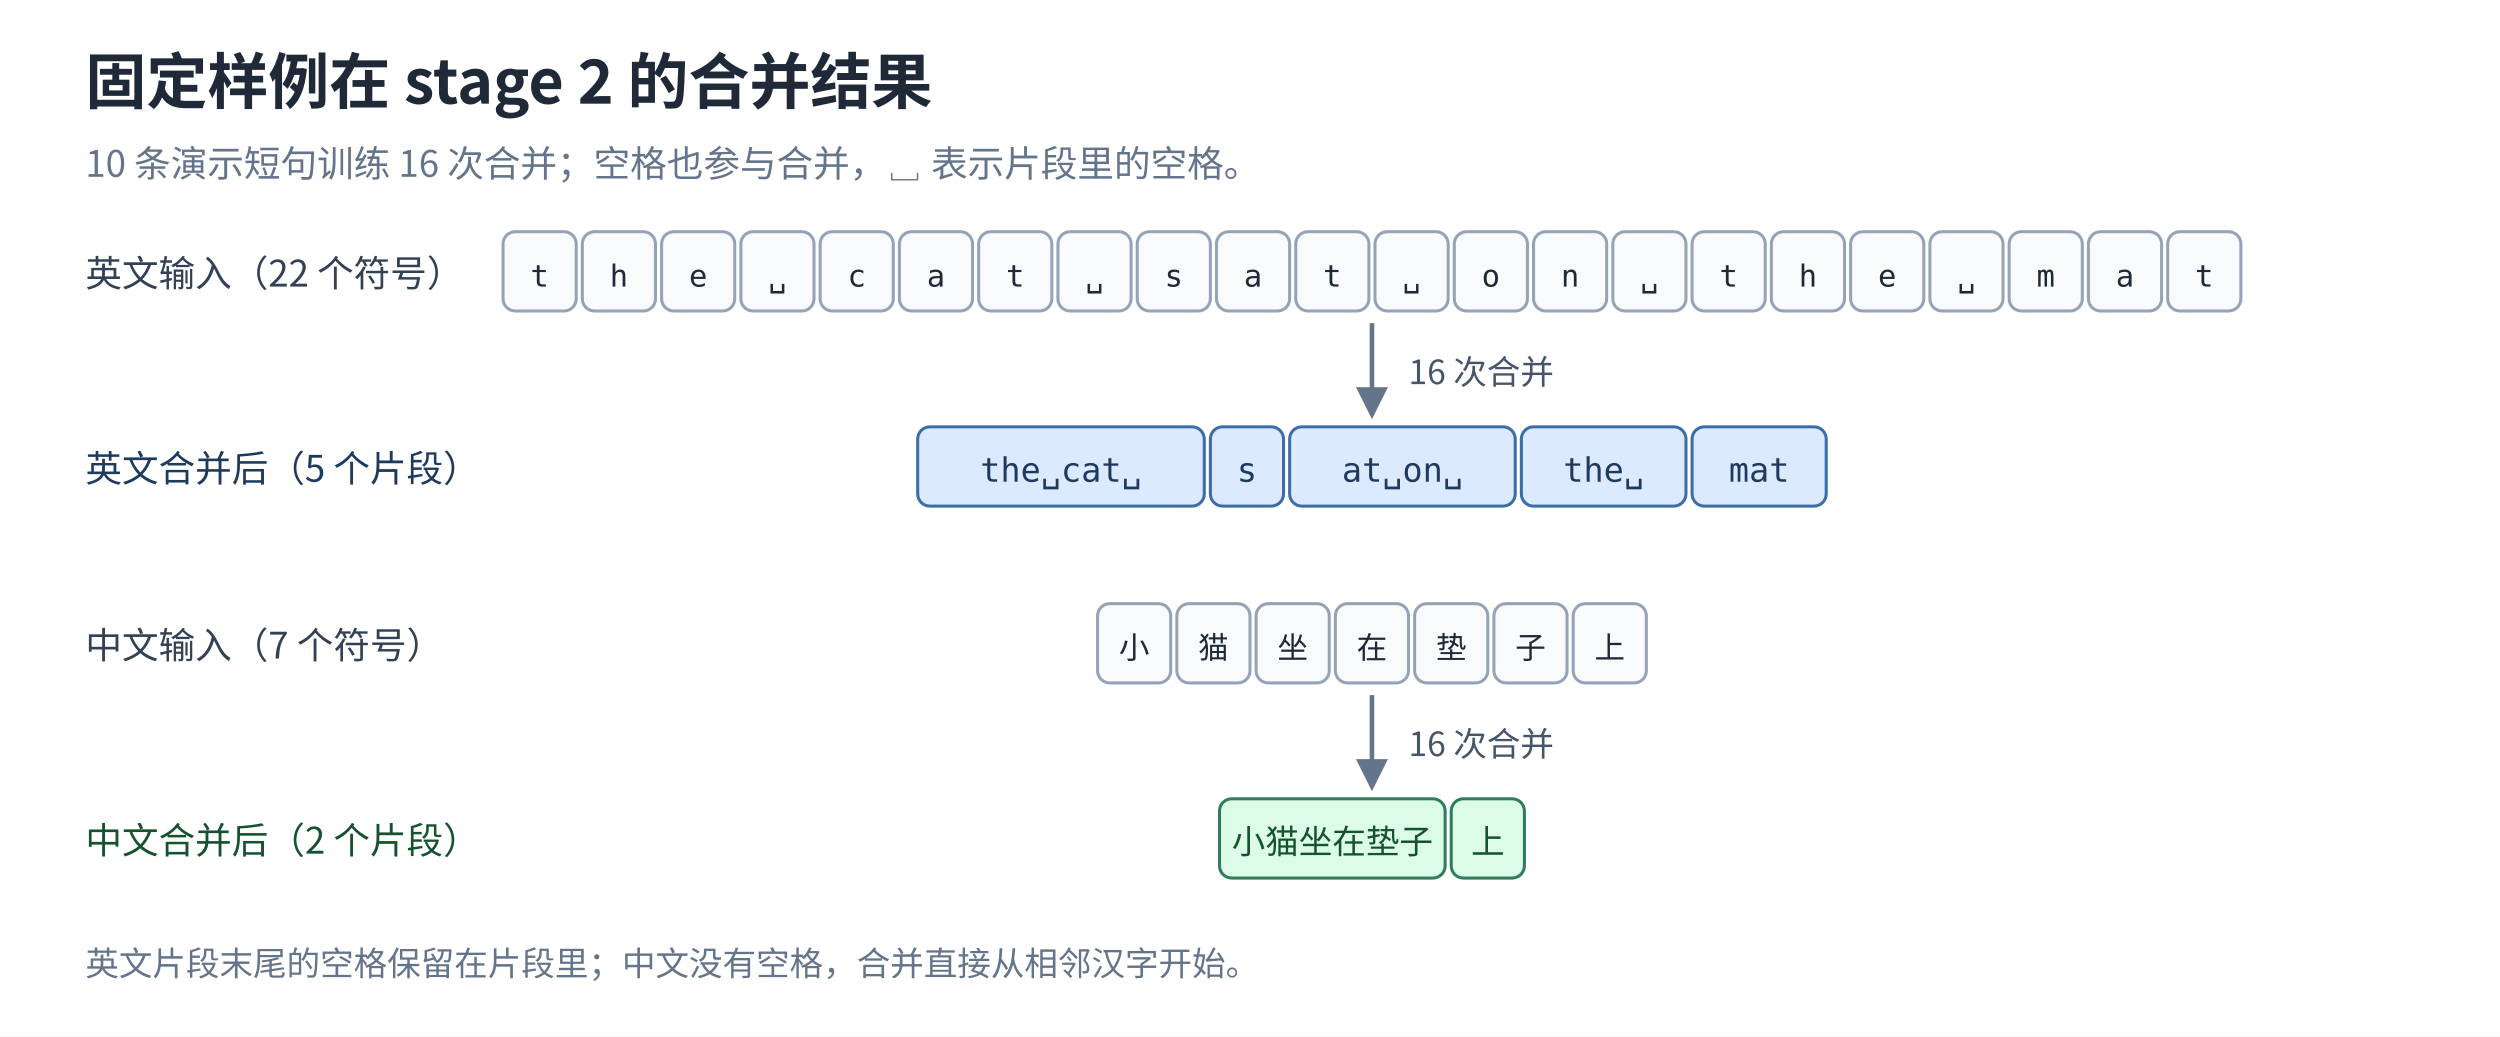
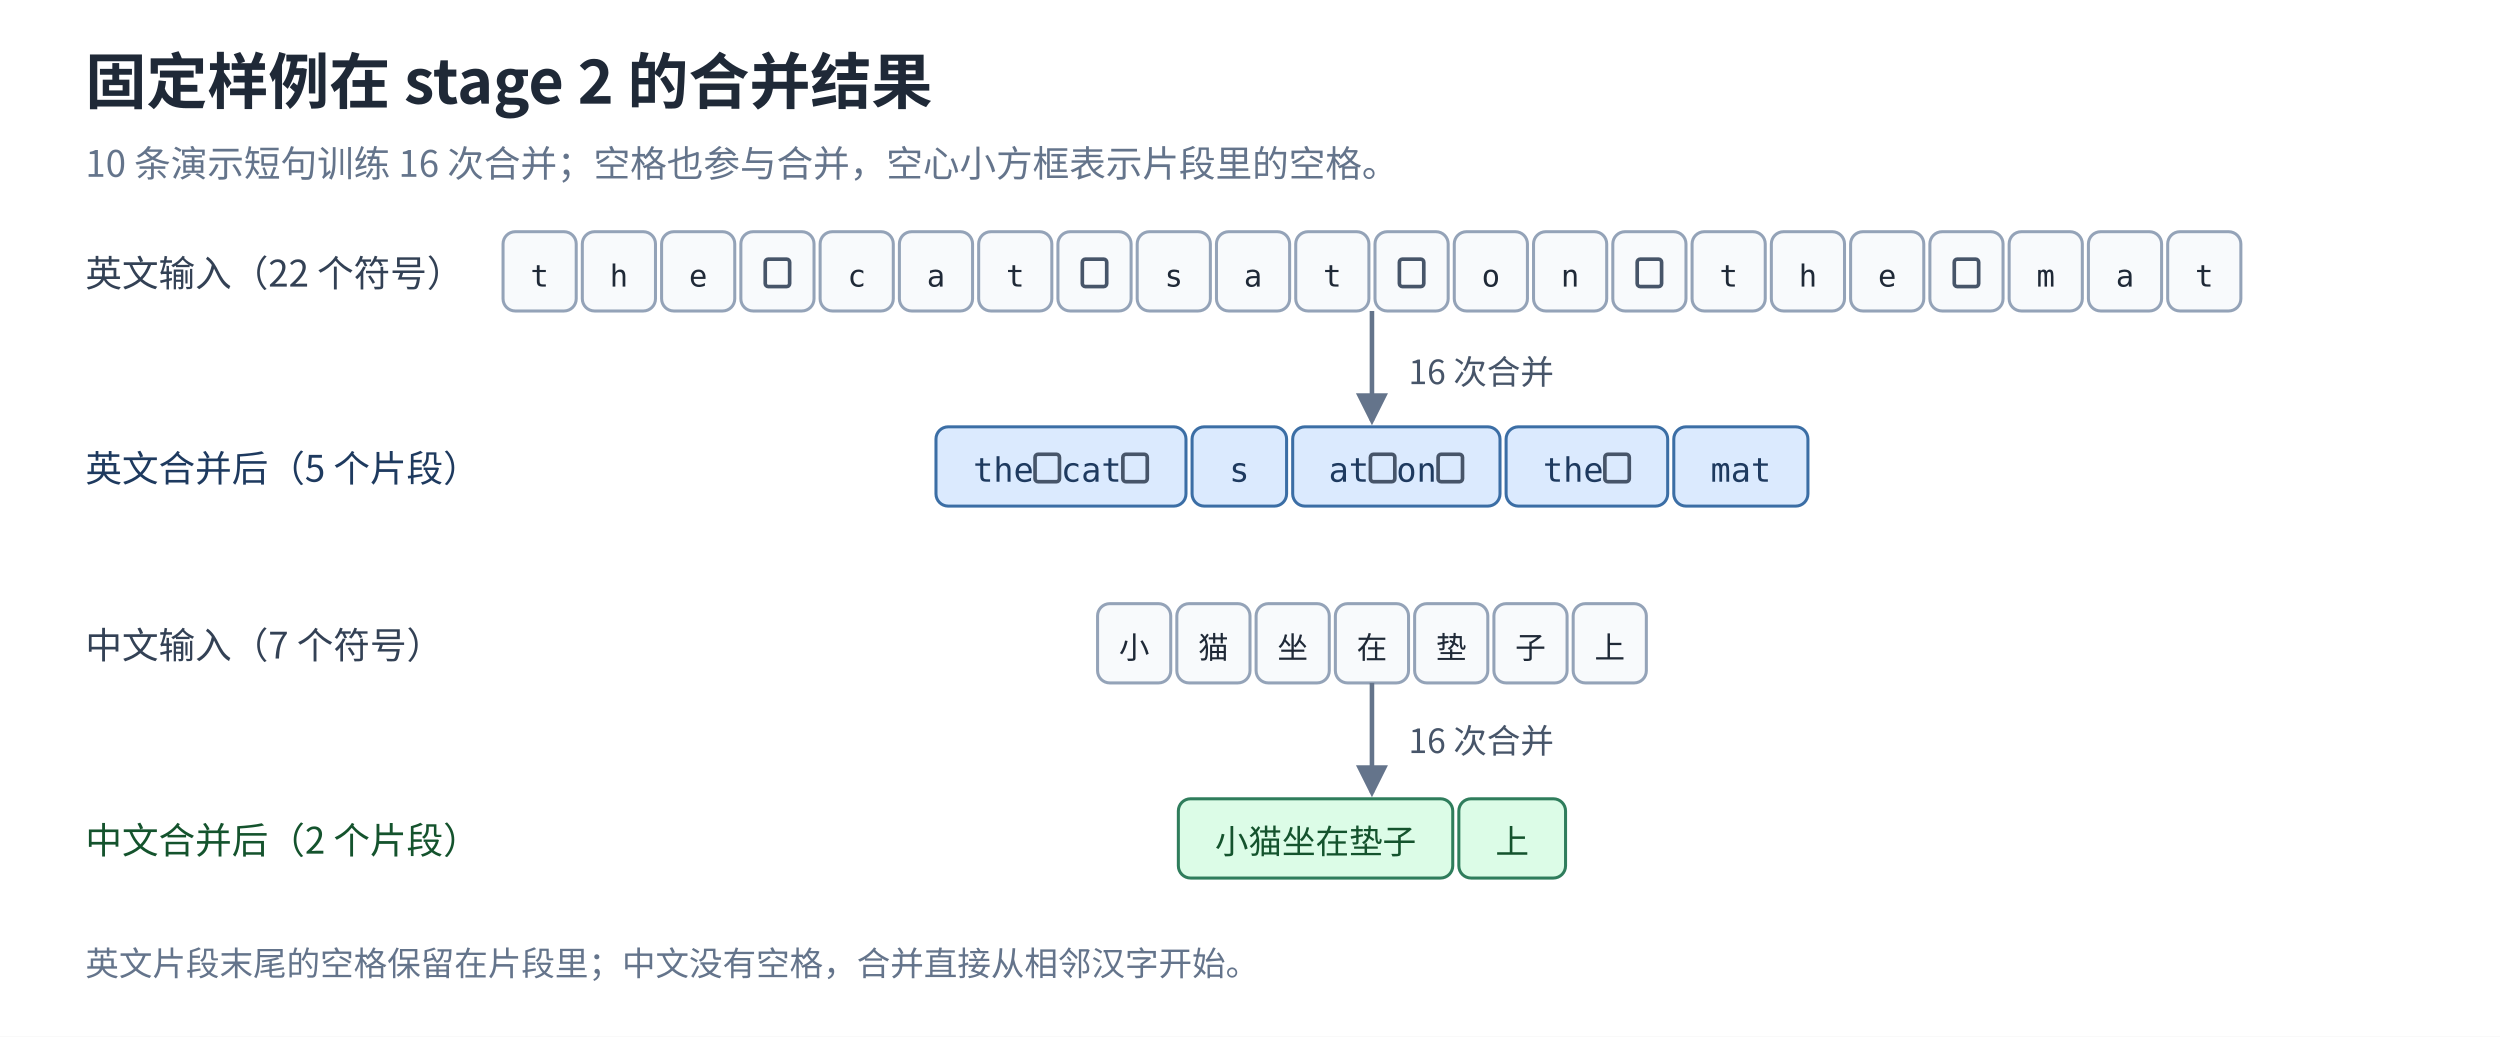
<svg xmlns="http://www.w3.org/2000/svg" width="820" height="340" style="width:100%;height:auto" viewBox="0 0 820 340" role="img" aria-labelledby="title desc">
  <rect width="820" height="340" fill="#ffffff" />
  <text x="28" y="34" font-family="system-ui, 'Noto Sans CJK SC', sans-serif" font-size="20" font-weight="600" fill="#1f2937">固定样例在 stage 2 的合并结果</text>
-   <text x="28" y="58" font-family="system-ui, 'Noto Sans CJK SC', sans-serif" font-size="12" fill="#64748b">10 条演示短句训练 16 次合并；空格也参与合并，␣ 表示片段里的空格。</text>
+   <text x="28" y="58" font-family="system-ui, 'Noto Sans CJK SC', sans-serif" font-size="12" fill="#64748b">10 条演示短句训练 16 次合并；空格也参与合并，空心小方框表示片段里的空格。</text>
  <defs>
    <marker id="arrow" markerWidth="7" markerHeight="7" refX="6" refY="3.5" orient="auto">
      <path d="M0,0 L7,3.5 L0,7 z" fill="#64748b" />
    </marker>
  </defs>
  <text x="28" y="94" font-family="system-ui, 'Noto Sans CJK SC', sans-serif" font-size="12" fill="#334155">英文输入（22 个符号）</text>
-   <rect x="165.0" y="76" width="24" height="26" rx="4" fill="#f8fafc" stroke="#94a3b8" />
-   <text x="177.0" y="94" text-anchor="middle" font-family="ui-monospace, monospace" font-size="10" fill="#1f2937">t</text>
-   <rect x="191.0" y="76" width="24" height="26" rx="4" fill="#f8fafc" stroke="#94a3b8" />
-   <text x="203.0" y="94" text-anchor="middle" font-family="ui-monospace, monospace" font-size="10" fill="#1f2937">h</text>
-   <rect x="217.0" y="76" width="24" height="26" rx="4" fill="#f8fafc" stroke="#94a3b8" />
-   <text x="229.0" y="94" text-anchor="middle" font-family="ui-monospace, monospace" font-size="10" fill="#1f2937">e</text>
-   <rect x="243.0" y="76" width="24" height="26" rx="4" fill="#f8fafc" stroke="#94a3b8" />
-   <text x="255.0" y="94" text-anchor="middle" font-family="ui-monospace, monospace" font-size="10" fill="#1f2937">␣</text>
-   <rect x="269.0" y="76" width="24" height="26" rx="4" fill="#f8fafc" stroke="#94a3b8" />
-   <text x="281.0" y="94" text-anchor="middle" font-family="ui-monospace, monospace" font-size="10" fill="#1f2937">c</text>
-   <rect x="295.0" y="76" width="24" height="26" rx="4" fill="#f8fafc" stroke="#94a3b8" />
-   <text x="307.0" y="94" text-anchor="middle" font-family="ui-monospace, monospace" font-size="10" fill="#1f2937">a</text>
-   <rect x="321.0" y="76" width="24" height="26" rx="4" fill="#f8fafc" stroke="#94a3b8" />
-   <text x="333.0" y="94" text-anchor="middle" font-family="ui-monospace, monospace" font-size="10" fill="#1f2937">t</text>
-   <rect x="347.0" y="76" width="24" height="26" rx="4" fill="#f8fafc" stroke="#94a3b8" />
-   <text x="359.0" y="94" text-anchor="middle" font-family="ui-monospace, monospace" font-size="10" fill="#1f2937">␣</text>
-   <rect x="373.0" y="76" width="24" height="26" rx="4" fill="#f8fafc" stroke="#94a3b8" />
-   <text x="385.0" y="94" text-anchor="middle" font-family="ui-monospace, monospace" font-size="10" fill="#1f2937">s</text>
-   <rect x="399.0" y="76" width="24" height="26" rx="4" fill="#f8fafc" stroke="#94a3b8" />
-   <text x="411.0" y="94" text-anchor="middle" font-family="ui-monospace, monospace" font-size="10" fill="#1f2937">a</text>
-   <rect x="425.0" y="76" width="24" height="26" rx="4" fill="#f8fafc" stroke="#94a3b8" />
-   <text x="437.0" y="94" text-anchor="middle" font-family="ui-monospace, monospace" font-size="10" fill="#1f2937">t</text>
-   <rect x="451.0" y="76" width="24" height="26" rx="4" fill="#f8fafc" stroke="#94a3b8" />
-   <text x="463.0" y="94" text-anchor="middle" font-family="ui-monospace, monospace" font-size="10" fill="#1f2937">␣</text>
-   <rect x="477.0" y="76" width="24" height="26" rx="4" fill="#f8fafc" stroke="#94a3b8" />
-   <text x="489.0" y="94" text-anchor="middle" font-family="ui-monospace, monospace" font-size="10" fill="#1f2937">o</text>
-   <rect x="503.0" y="76" width="24" height="26" rx="4" fill="#f8fafc" stroke="#94a3b8" />
-   <text x="515.0" y="94" text-anchor="middle" font-family="ui-monospace, monospace" font-size="10" fill="#1f2937">n</text>
-   <rect x="529.0" y="76" width="24" height="26" rx="4" fill="#f8fafc" stroke="#94a3b8" />
-   <text x="541.0" y="94" text-anchor="middle" font-family="ui-monospace, monospace" font-size="10" fill="#1f2937">␣</text>
-   <rect x="555.0" y="76" width="24" height="26" rx="4" fill="#f8fafc" stroke="#94a3b8" />
-   <text x="567.0" y="94" text-anchor="middle" font-family="ui-monospace, monospace" font-size="10" fill="#1f2937">t</text>
-   <rect x="581.0" y="76" width="24" height="26" rx="4" fill="#f8fafc" stroke="#94a3b8" />
-   <text x="593.0" y="94" text-anchor="middle" font-family="ui-monospace, monospace" font-size="10" fill="#1f2937">h</text>
-   <rect x="607.0" y="76" width="24" height="26" rx="4" fill="#f8fafc" stroke="#94a3b8" />
-   <text x="619.0" y="94" text-anchor="middle" font-family="ui-monospace, monospace" font-size="10" fill="#1f2937">e</text>
-   <rect x="633.0" y="76" width="24" height="26" rx="4" fill="#f8fafc" stroke="#94a3b8" />
-   <text x="645.0" y="94" text-anchor="middle" font-family="ui-monospace, monospace" font-size="10" fill="#1f2937">␣</text>
-   <rect x="659.0" y="76" width="24" height="26" rx="4" fill="#f8fafc" stroke="#94a3b8" />
-   <text x="671.0" y="94" text-anchor="middle" font-family="ui-monospace, monospace" font-size="10" fill="#1f2937">m</text>
-   <rect x="685.0" y="76" width="24" height="26" rx="4" fill="#f8fafc" stroke="#94a3b8" />
-   <text x="697.0" y="94" text-anchor="middle" font-family="ui-monospace, monospace" font-size="10" fill="#1f2937">a</text>
-   <rect x="711.0" y="76" width="24" height="26" rx="4" fill="#f8fafc" stroke="#94a3b8" />
-   <text x="723.0" y="94" text-anchor="middle" font-family="ui-monospace, monospace" font-size="10" fill="#1f2937">t</text>
-   <line x1="450" y1="106" x2="450" y2="136" stroke="#64748b" stroke-width="1.5" marker-end="url(#arrow)" />
+   <rect x="165" y="76" width="24" height="26" rx="4" fill="#f8fafc" stroke="#94a3b8" />
+   <text x="177" y="94" text-anchor="middle" font-family="ui-monospace, monospace" font-size="10" fill="#1f2937">t</text>
+   <rect x="191" y="76" width="24" height="26" rx="4" fill="#f8fafc" stroke="#94a3b8" />
+   <text x="203" y="94" text-anchor="middle" font-family="ui-monospace, monospace" font-size="10" fill="#1f2937">h</text>
+   <rect x="217" y="76" width="24" height="26" rx="4" fill="#f8fafc" stroke="#94a3b8" />
+   <text x="229" y="94" text-anchor="middle" font-family="ui-monospace, monospace" font-size="10" fill="#1f2937">e</text>
+   <rect x="243" y="76" width="24" height="26" rx="4" fill="#f8fafc" stroke="#94a3b8" />
+   <rect x="251" y="85" width="8" height="9" rx="1" fill="none" stroke="#475569" stroke-width="1.2" />
+   <rect x="269" y="76" width="24" height="26" rx="4" fill="#f8fafc" stroke="#94a3b8" />
+   <text x="281" y="94" text-anchor="middle" font-family="ui-monospace, monospace" font-size="10" fill="#1f2937">c</text>
+   <rect x="295" y="76" width="24" height="26" rx="4" fill="#f8fafc" stroke="#94a3b8" />
+   <text x="307" y="94" text-anchor="middle" font-family="ui-monospace, monospace" font-size="10" fill="#1f2937">a</text>
+   <rect x="321" y="76" width="24" height="26" rx="4" fill="#f8fafc" stroke="#94a3b8" />
+   <text x="333" y="94" text-anchor="middle" font-family="ui-monospace, monospace" font-size="10" fill="#1f2937">t</text>
+   <rect x="347" y="76" width="24" height="26" rx="4" fill="#f8fafc" stroke="#94a3b8" />
+   <rect x="355" y="85" width="8" height="9" rx="1" fill="none" stroke="#475569" stroke-width="1.2" />
+   <rect x="373" y="76" width="24" height="26" rx="4" fill="#f8fafc" stroke="#94a3b8" />
+   <text x="385" y="94" text-anchor="middle" font-family="ui-monospace, monospace" font-size="10" fill="#1f2937">s</text>
+   <rect x="399" y="76" width="24" height="26" rx="4" fill="#f8fafc" stroke="#94a3b8" />
+   <text x="411" y="94" text-anchor="middle" font-family="ui-monospace, monospace" font-size="10" fill="#1f2937">a</text>
+   <rect x="425" y="76" width="24" height="26" rx="4" fill="#f8fafc" stroke="#94a3b8" />
+   <text x="437" y="94" text-anchor="middle" font-family="ui-monospace, monospace" font-size="10" fill="#1f2937">t</text>
+   <rect x="451" y="76" width="24" height="26" rx="4" fill="#f8fafc" stroke="#94a3b8" />
+   <rect x="459" y="85" width="8" height="9" rx="1" fill="none" stroke="#475569" stroke-width="1.2" />
+   <rect x="477" y="76" width="24" height="26" rx="4" fill="#f8fafc" stroke="#94a3b8" />
+   <text x="489" y="94" text-anchor="middle" font-family="ui-monospace, monospace" font-size="10" fill="#1f2937">o</text>
+   <rect x="503" y="76" width="24" height="26" rx="4" fill="#f8fafc" stroke="#94a3b8" />
+   <text x="515" y="94" text-anchor="middle" font-family="ui-monospace, monospace" font-size="10" fill="#1f2937">n</text>
+   <rect x="529" y="76" width="24" height="26" rx="4" fill="#f8fafc" stroke="#94a3b8" />
+   <rect x="537" y="85" width="8" height="9" rx="1" fill="none" stroke="#475569" stroke-width="1.2" />
+   <rect x="555" y="76" width="24" height="26" rx="4" fill="#f8fafc" stroke="#94a3b8" />
+   <text x="567" y="94" text-anchor="middle" font-family="ui-monospace, monospace" font-size="10" fill="#1f2937">t</text>
+   <rect x="581" y="76" width="24" height="26" rx="4" fill="#f8fafc" stroke="#94a3b8" />
+   <text x="593" y="94" text-anchor="middle" font-family="ui-monospace, monospace" font-size="10" fill="#1f2937">h</text>
+   <rect x="607" y="76" width="24" height="26" rx="4" fill="#f8fafc" stroke="#94a3b8" />
+   <text x="619" y="94" text-anchor="middle" font-family="ui-monospace, monospace" font-size="10" fill="#1f2937">e</text>
+   <rect x="633" y="76" width="24" height="26" rx="4" fill="#f8fafc" stroke="#94a3b8" />
+   <rect x="641" y="85" width="8" height="9" rx="1" fill="none" stroke="#475569" stroke-width="1.2" />
+   <rect x="659" y="76" width="24" height="26" rx="4" fill="#f8fafc" stroke="#94a3b8" />
+   <text x="671" y="94" text-anchor="middle" font-family="ui-monospace, monospace" font-size="10" fill="#1f2937">m</text>
+   <rect x="685" y="76" width="24" height="26" rx="4" fill="#f8fafc" stroke="#94a3b8" />
+   <text x="697" y="94" text-anchor="middle" font-family="ui-monospace, monospace" font-size="10" fill="#1f2937">a</text>
+   <rect x="711" y="76" width="24" height="26" rx="4" fill="#f8fafc" stroke="#94a3b8" />
+   <text x="723" y="94" text-anchor="middle" font-family="ui-monospace, monospace" font-size="10" fill="#1f2937">t</text>
+   <text x="28" y="158" font-family="system-ui, 'Noto Sans CJK SC', sans-serif" font-size="12" fill="#1e3a5f">英文合并后（5 个片段）</text>
+   <rect x="307" y="140" width="82" height="26" rx="4" fill="#dbeafe" stroke="#3b6ea5" />
+   <rect x="391" y="140" width="31" height="26" rx="4" fill="#dbeafe" stroke="#3b6ea5" />
+   <rect x="424" y="140" width="68" height="26" rx="4" fill="#dbeafe" stroke="#3b6ea5" />
+   <rect x="494" y="140" width="53" height="26" rx="4" fill="#dbeafe" stroke="#3b6ea5" />
+   <rect x="549" y="140" width="44" height="26" rx="4" fill="#dbeafe" stroke="#3b6ea5" />
+   <text x="319.2" y="158" text-anchor="start" font-family="ui-monospace, monospace" font-size="11" fill="#1e3a5f">the</text>
+   <rect x="339.5" y="149" width="8" height="9" rx="1" fill="none" stroke="#475569" stroke-width="1.2" />
+   <text x="348" y="158" text-anchor="start" font-family="ui-monospace, monospace" font-size="11" fill="#1e3a5f">cat</text>
+   <rect x="368.3" y="149" width="8" height="9" rx="1" fill="none" stroke="#475569" stroke-width="1.2" />
+   <text x="406.5" y="158" text-anchor="middle" font-family="ui-monospace, monospace" font-size="11" fill="#1e3a5f">s</text>
+   <text x="435.8" y="158" text-anchor="start" font-family="ui-monospace, monospace" font-size="11" fill="#1e3a5f">at</text>
+   <rect x="449.5" y="149" width="8" height="9" rx="1" fill="none" stroke="#475569" stroke-width="1.2" />
+   <text x="458" y="158" text-anchor="start" font-family="ui-monospace, monospace" font-size="11" fill="#1e3a5f">on</text>
+   <rect x="471.7" y="149" width="8" height="9" rx="1" fill="none" stroke="#475569" stroke-width="1.2" />
+   <text x="506.1" y="158" text-anchor="start" font-family="ui-monospace, monospace" font-size="11" fill="#1e3a5f">the</text>
+   <rect x="526.4" y="149" width="8" height="9" rx="1" fill="none" stroke="#475569" stroke-width="1.2" />
+   <text x="571" y="158" text-anchor="middle" font-family="ui-monospace, monospace" font-size="11" fill="#1e3a5f">mat</text>
+   <line x1="450" y1="102" x2="450" y2="138" stroke="#64748b" stroke-width="1.5" marker-end="url(#arrow)" />
  <text x="462" y="126" font-family="system-ui, 'Noto Sans CJK SC', sans-serif" font-size="11" fill="#475569">16 次合并</text>
-   <text x="28" y="158" font-family="system-ui, 'Noto Sans CJK SC', sans-serif" font-size="12" fill="#1e3a5f">英文合并后（5 个片段）</text>
-   <rect x="301.0" y="140" width="94" height="26" rx="4" fill="#dbeafe" stroke="#3b6ea5" />
-   <text x="348.0" y="158" text-anchor="middle" font-family="ui-monospace, monospace" font-size="11" fill="#1e3a5f">the␣cat␣</text>
-   <rect x="397.0" y="140" width="24" height="26" rx="4" fill="#dbeafe" stroke="#3b6ea5" />
-   <text x="409.0" y="158" text-anchor="middle" font-family="ui-monospace, monospace" font-size="11" fill="#1e3a5f">s</text>
-   <rect x="423.0" y="140" width="74" height="26" rx="4" fill="#dbeafe" stroke="#3b6ea5" />
-   <text x="460.0" y="158" text-anchor="middle" font-family="ui-monospace, monospace" font-size="11" fill="#1e3a5f">at␣on␣</text>
-   <rect x="499.0" y="140" width="54" height="26" rx="4" fill="#dbeafe" stroke="#3b6ea5" />
-   <text x="526.0" y="158" text-anchor="middle" font-family="ui-monospace, monospace" font-size="11" fill="#1e3a5f">the␣</text>
-   <rect x="555.0" y="140" width="44" height="26" rx="4" fill="#dbeafe" stroke="#3b6ea5" />
-   <text x="577.0" y="158" text-anchor="middle" font-family="ui-monospace, monospace" font-size="11" fill="#1e3a5f">mat</text>
  <text x="28" y="216" font-family="system-ui, 'Noto Sans CJK SC', sans-serif" font-size="12" fill="#334155">中文输入（7 个符号）</text>
-   <rect x="360.0" y="198" width="24" height="26" rx="4" fill="#f8fafc" stroke="#94a3b8" />
-   <text x="372.0" y="216" text-anchor="middle" font-family="ui-monospace, monospace" font-size="10" fill="#1f2937">小</text>
-   <rect x="386.0" y="198" width="24" height="26" rx="4" fill="#f8fafc" stroke="#94a3b8" />
-   <text x="398.0" y="216" text-anchor="middle" font-family="ui-monospace, monospace" font-size="10" fill="#1f2937">猫</text>
-   <rect x="412.0" y="198" width="24" height="26" rx="4" fill="#f8fafc" stroke="#94a3b8" />
-   <text x="424.0" y="216" text-anchor="middle" font-family="ui-monospace, monospace" font-size="10" fill="#1f2937">坐</text>
-   <rect x="438.0" y="198" width="24" height="26" rx="4" fill="#f8fafc" stroke="#94a3b8" />
-   <text x="450.0" y="216" text-anchor="middle" font-family="ui-monospace, monospace" font-size="10" fill="#1f2937">在</text>
-   <rect x="464.0" y="198" width="24" height="26" rx="4" fill="#f8fafc" stroke="#94a3b8" />
-   <text x="476.0" y="216" text-anchor="middle" font-family="ui-monospace, monospace" font-size="10" fill="#1f2937">垫</text>
-   <rect x="490.0" y="198" width="24" height="26" rx="4" fill="#f8fafc" stroke="#94a3b8" />
-   <text x="502.0" y="216" text-anchor="middle" font-family="ui-monospace, monospace" font-size="10" fill="#1f2937">子</text>
-   <rect x="516.0" y="198" width="24" height="26" rx="4" fill="#f8fafc" stroke="#94a3b8" />
-   <text x="528.0" y="216" text-anchor="middle" font-family="ui-monospace, monospace" font-size="10" fill="#1f2937">上</text>
-   <line x1="450" y1="228" x2="450" y2="258" stroke="#64748b" stroke-width="1.5" marker-end="url(#arrow)" />
-   <text x="462" y="248" font-family="system-ui, 'Noto Sans CJK SC', sans-serif" font-size="11" fill="#475569">16 次合并</text>
+   <rect x="360" y="198" width="24" height="26" rx="4" fill="#f8fafc" stroke="#94a3b8" />
+   <text x="372" y="216" text-anchor="middle" font-family="ui-monospace, monospace" font-size="10" fill="#1f2937">小</text>
+   <rect x="386" y="198" width="24" height="26" rx="4" fill="#f8fafc" stroke="#94a3b8" />
+   <text x="398" y="216" text-anchor="middle" font-family="ui-monospace, monospace" font-size="10" fill="#1f2937">猫</text>
+   <rect x="412" y="198" width="24" height="26" rx="4" fill="#f8fafc" stroke="#94a3b8" />
+   <text x="424" y="216" text-anchor="middle" font-family="ui-monospace, monospace" font-size="10" fill="#1f2937">坐</text>
+   <rect x="438" y="198" width="24" height="26" rx="4" fill="#f8fafc" stroke="#94a3b8" />
+   <text x="450" y="216" text-anchor="middle" font-family="ui-monospace, monospace" font-size="10" fill="#1f2937">在</text>
+   <rect x="464" y="198" width="24" height="26" rx="4" fill="#f8fafc" stroke="#94a3b8" />
+   <text x="476" y="216" text-anchor="middle" font-family="ui-monospace, monospace" font-size="10" fill="#1f2937">垫</text>
+   <rect x="490" y="198" width="24" height="26" rx="4" fill="#f8fafc" stroke="#94a3b8" />
+   <text x="502" y="216" text-anchor="middle" font-family="ui-monospace, monospace" font-size="10" fill="#1f2937">子</text>
+   <rect x="516" y="198" width="24" height="26" rx="4" fill="#f8fafc" stroke="#94a3b8" />
+   <text x="528" y="216" text-anchor="middle" font-family="ui-monospace, monospace" font-size="10" fill="#1f2937">上</text>
+   <line x1="450" y1="224" x2="450" y2="260" stroke="#64748b" stroke-width="1.5" marker-end="url(#arrow)" />
+   <text x="462" y="247" font-family="system-ui, 'Noto Sans CJK SC', sans-serif" font-size="11" fill="#475569">16 次合并</text>
  <text x="28" y="280" font-family="system-ui, 'Noto Sans CJK SC', sans-serif" font-size="12" fill="#14532d">中文合并后（2 个片段）</text>
-   <rect x="400.0" y="262" width="74" height="26" rx="4" fill="#dcfce7" stroke="#2f7d5c" />
-   <text x="437.0" y="280" text-anchor="middle" font-family="ui-monospace, monospace" font-size="11" fill="#14532d">小猫坐在垫子</text>
-   <rect x="476.0" y="262" width="24" height="26" rx="4" fill="#dcfce7" stroke="#2f7d5c" />
-   <text x="488.0" y="280" text-anchor="middle" font-family="ui-monospace, monospace" font-size="11" fill="#14532d">上</text>
+   <rect x="386.5" y="262" width="90" height="26" rx="4" fill="#dcfce7" stroke="#2f7d5c" />
+   <text x="431.5" y="280" text-anchor="middle" font-family="ui-monospace, monospace" font-size="11" fill="#14532d">小猫坐在垫子</text>
+   <rect x="478.5" y="262" width="35" height="26" rx="4" fill="#dcfce7" stroke="#2f7d5c" />
+   <text x="496" y="280" text-anchor="middle" font-family="ui-monospace, monospace" font-size="11" fill="#14532d">上</text>
  <text x="28" y="320" font-family="system-ui, 'Noto Sans CJK SC', sans-serif" font-size="11" fill="#64748b">英文片段末尾的空格保留在片段里；中文没有空格，合并直接从相邻汉字开始。</text>
</svg>
